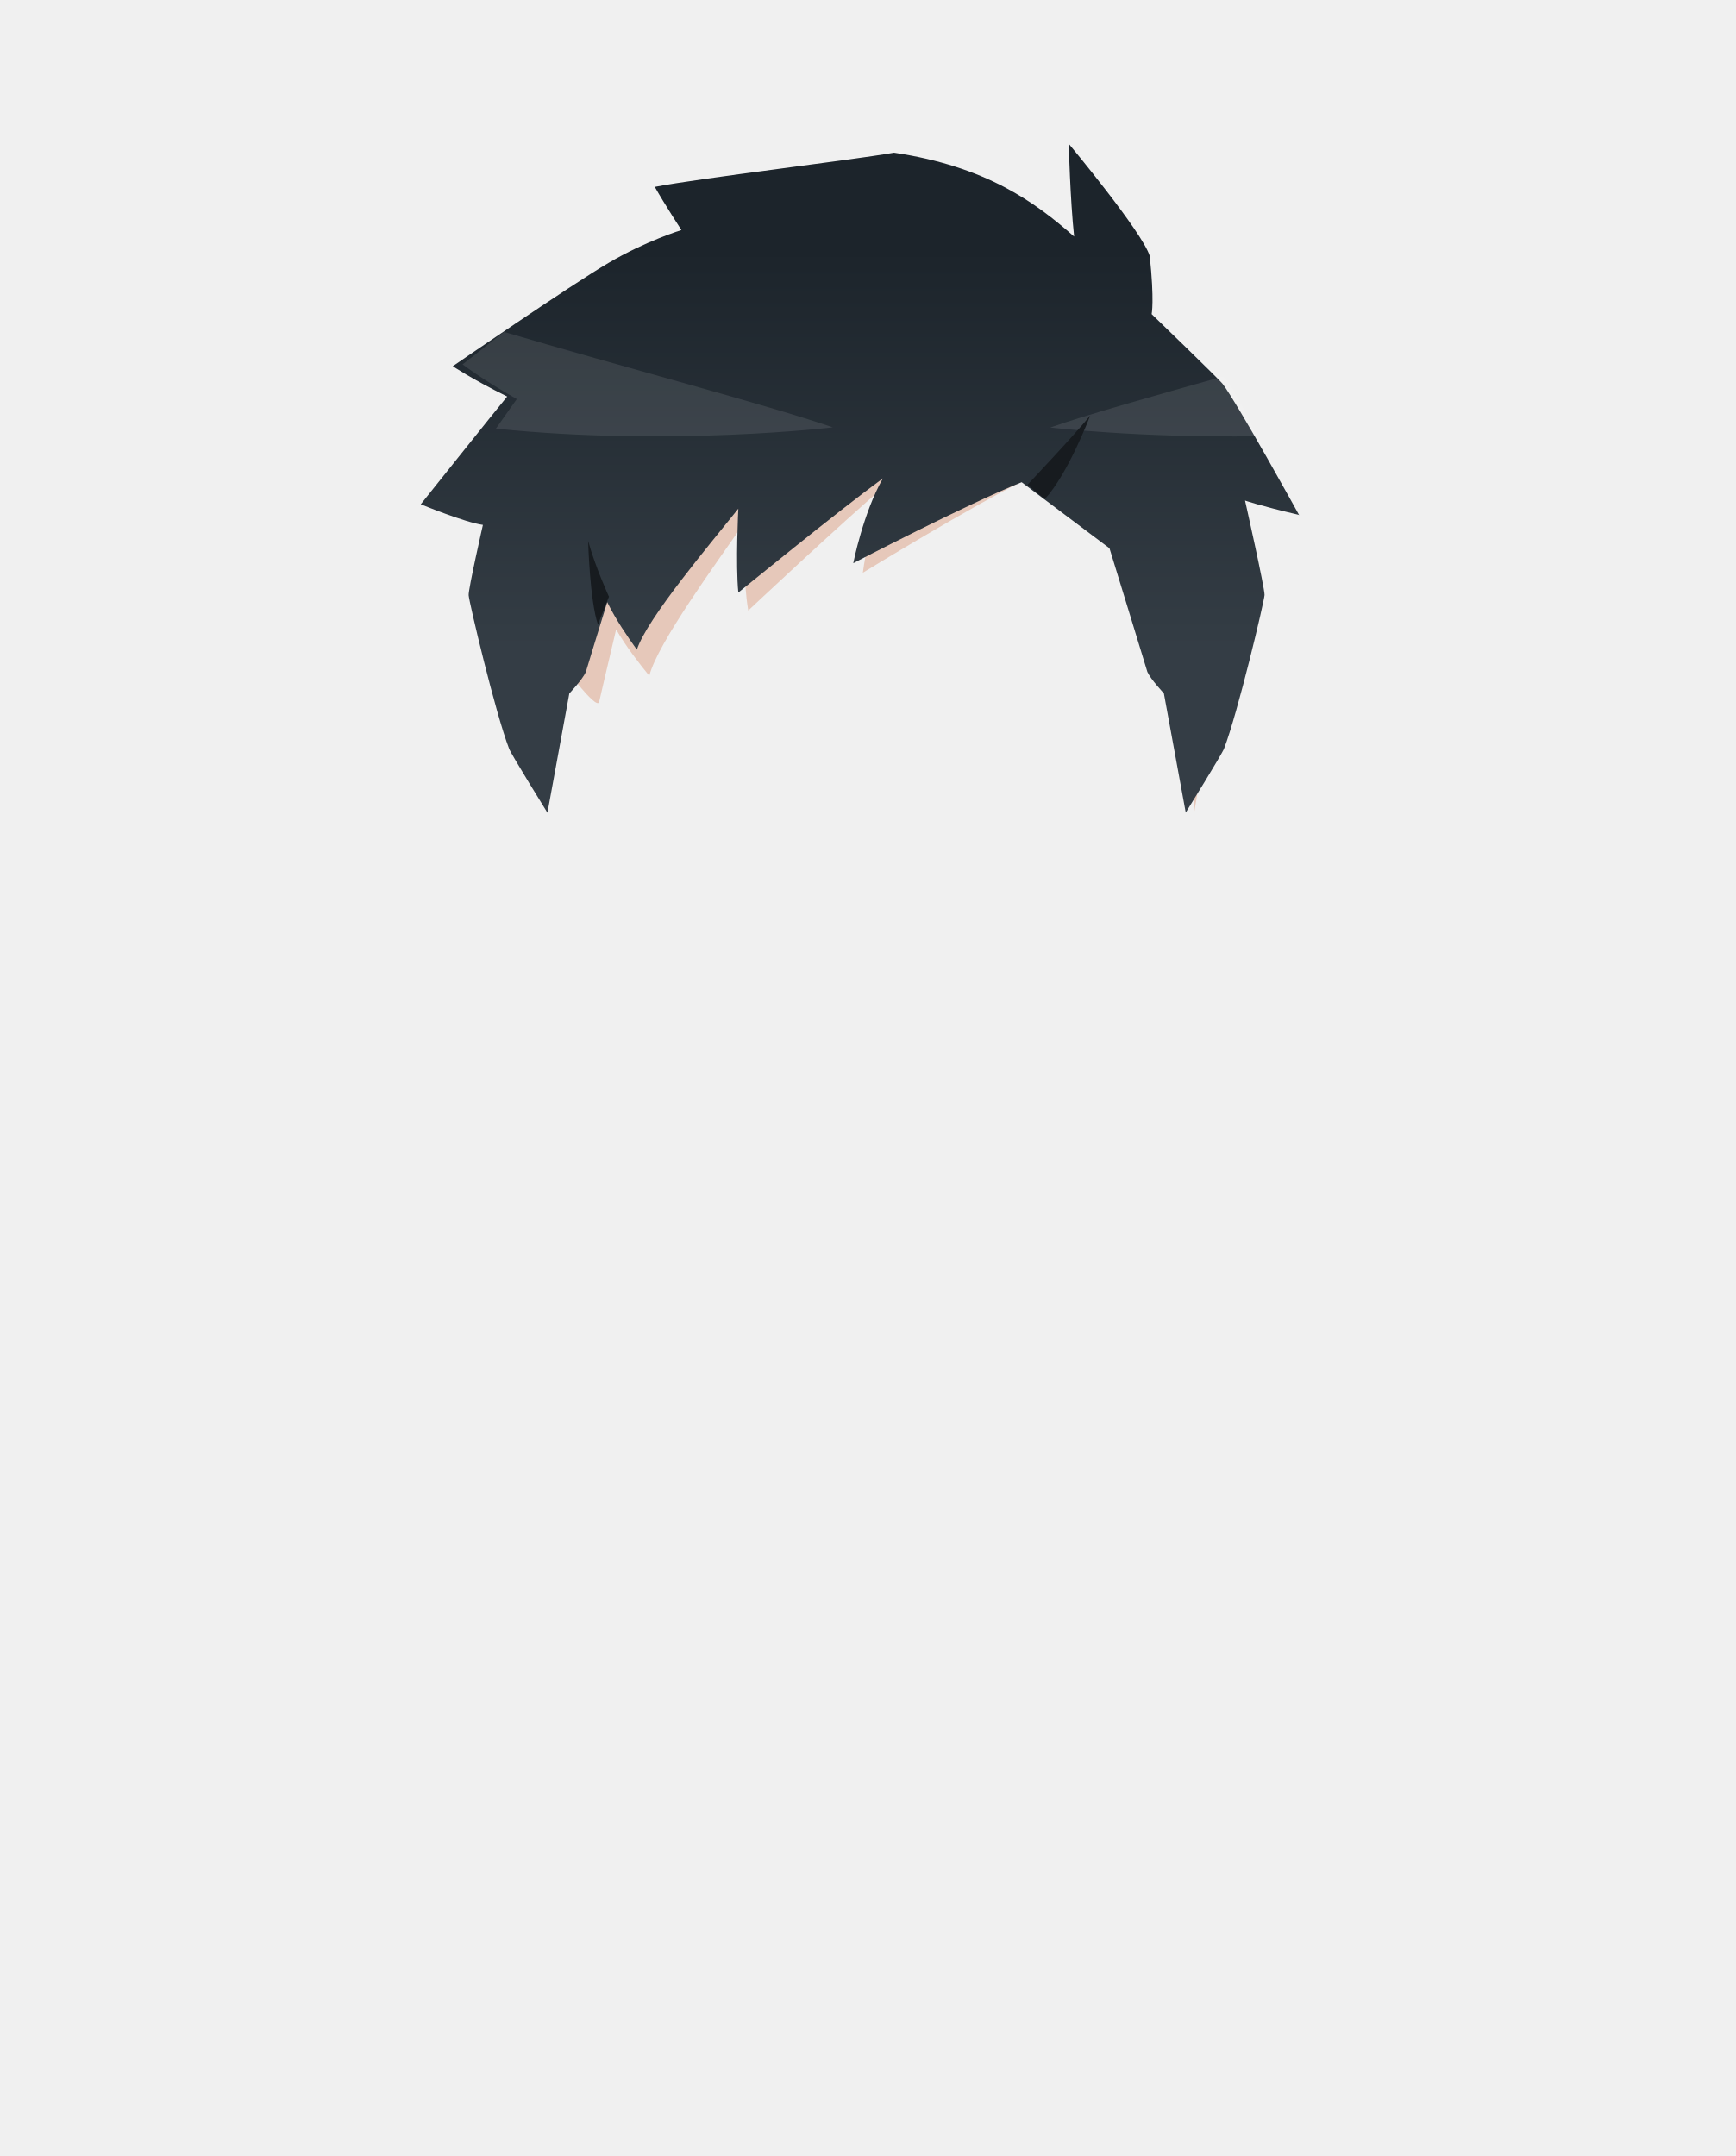
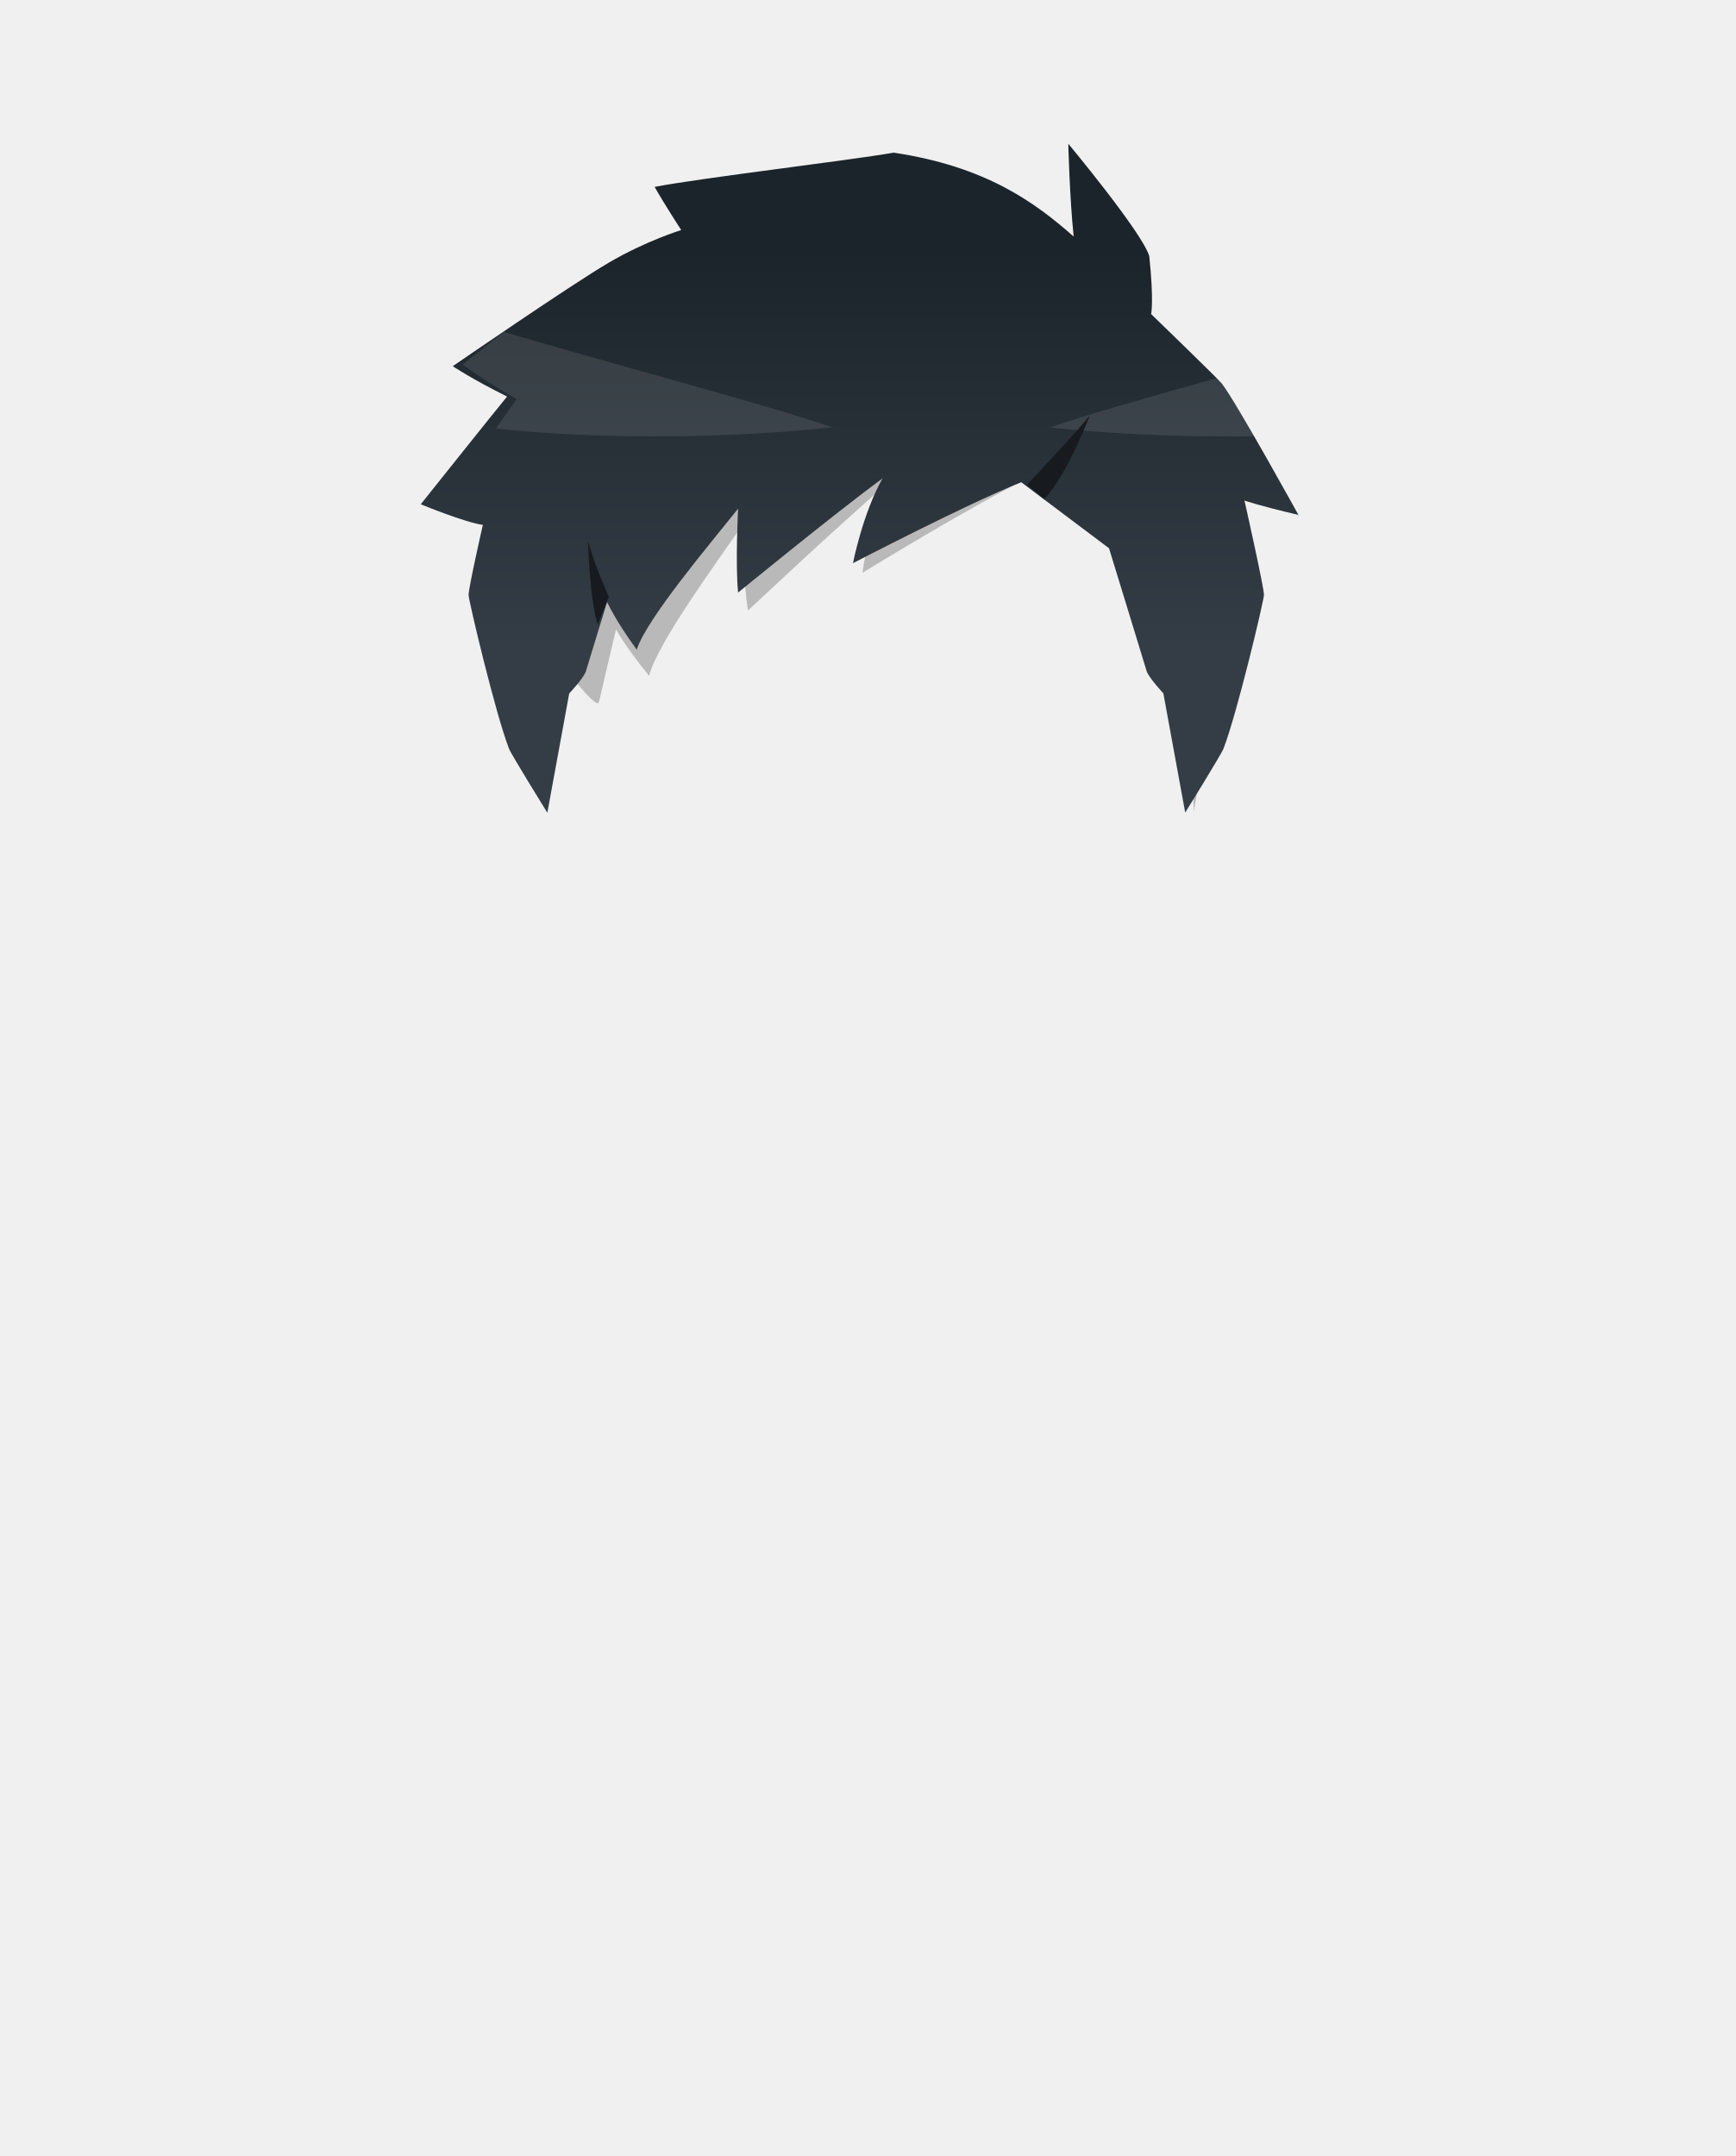
<svg xmlns="http://www.w3.org/2000/svg" width="664" height="825" viewBox="0 0 664 825" fill="none">
-   <path d="M333.058 87C218.644 87 201.032 166.973 201.032 212.826C201.032 244.345 202.941 274.851 209.284 311L215.257 254.302C215.257 254.302 228.127 271.743 229.235 268.699C229.297 268.255 232.684 253.922 235.763 240.857C239.765 247.707 244.261 253.414 248.448 258.615C251.589 246.121 274.496 214.982 284.164 200.903C284.164 200.903 284.411 222.465 286.32 233.627C286.32 233.627 322.467 199.634 339.463 185.238C332.627 199.317 330.164 219.168 330.164 219.168C330.164 219.168 372.346 193.292 393.406 183.082L434.48 202.361C434.48 202.361 450.798 251.512 450.983 252.336C452.276 255.254 455.602 261.088 455.602 261.088L457.018 310.619C463.299 274.597 465.208 244.282 465.208 212.889C465.208 167.1 447.535 87.063 333.182 87.063L333.058 87Z" fill="#E6C8BA" />
-   <path d="M497.169 197.188C497.169 197.188 473.569 154.407 467.805 146.832C466.531 145.156 440.686 120.195 440.686 120.195C440.686 120.195 441.778 115.228 439.958 97.967C437.168 88.839 408.957 55 408.957 55C408.957 55 409.503 76.297 411.02 90.516C396.156 77.415 377.409 63.693 342.1 58.415C324.628 61.457 268.206 68.101 250.552 71.516C254.435 78.346 260.744 88.032 260.744 88.032C260.744 88.032 247.154 92.192 232.897 100.575C218.58 108.957 173.26 140.126 173.26 140.126C173.26 140.126 180.298 144.907 194.07 151.737C190.733 155.711 161.005 192.966 161.005 192.966C161.005 192.966 178.114 199.982 184.787 200.851C184.787 200.851 179.206 225.315 179.327 227.736C179.448 230.22 189.58 273 194.798 286.474C195.344 288.213 209.479 311 209.479 311L217.852 265.363C217.852 265.363 222.887 260.024 224.161 257.167C224.282 256.733 228.469 242.949 232.351 230.406C235.809 237.36 239.874 243.259 243.696 248.599C247.579 236.615 272.089 207.743 282.524 194.642C282.524 194.642 281.432 215.753 282.524 226.743C282.524 226.743 320.199 195.946 337.854 183.031C330.27 196.318 326.509 215.504 326.509 215.504C326.509 215.504 369.583 193.09 390.938 184.521L424.549 209.792C424.549 209.792 438.866 256.36 439.048 257.105C440.322 259.961 445.358 265.301 445.358 265.301L453.73 310.938C453.73 310.938 467.866 288.151 468.412 286.412C473.629 272.876 483.761 230.158 483.882 227.674C484.004 225.191 476.42 191.537 476.42 191.537C476.42 191.537 481.82 193.462 497.229 197.064L497.169 197.188Z" fill="url(#paint0_linear_16_330)" />
-   <path opacity="0.1" d="M481.219 166.916C436.172 167.627 401.888 163.578 401.888 163.578C416.4 158.535 441.251 151.575 468.037 144.046C469.367 145.609 470.335 146.745 470.516 147.029C472.512 150.012 476.623 157.967 481.158 166.916H481.219ZM318.808 163.578C293.412 154.842 236.756 139.998 192.858 127C183.788 134.103 177.016 139.429 177.016 139.429C177.016 139.429 184.03 144.898 197.756 152.711C196.788 153.99 193.705 158.464 189.774 164.004C256.77 170.965 318.808 163.507 318.808 163.507V163.578Z" fill="white" />
-   <path d="M393.16 185.497C393.16 185.497 411.157 166.473 417.176 159C417.176 159 408.749 181.352 399.781 191L393.16 185.497Z" fill="#171B1F" />
-   <path d="M232.984 228.24C232.984 228.24 227.902 217.258 225.048 207C225.048 207 225.674 229.913 228.807 239L233.053 228.24H232.984Z" fill="#171B1F" />
+   <path d="M332.938 87C218.6 87 201 166.973 201 212.826C201 244.345 202.908 274.851 209.246 311L215.215 254.302C215.215 254.302 228.077 271.743 229.185 268.699C229.246 268.255 232.631 253.922 235.708 240.857C239.708 247.707 244.2 253.414 248.385 258.615C251.523 246.121 274.415 214.982 284.077 200.903C284.077 200.903 284.323 222.465 286.231 233.627C286.231 233.627 322.354 199.634 339.338 185.238C332.508 199.317 330.046 219.168 330.046 219.168C330.046 219.168 372.2 193.292 393.246 183.082L434.292 202.361C434.292 202.361 450.6 251.512 450.785 252.336C452.077 255.254 455.4 261.088 455.4 261.088L456.815 310.619C463.092 274.597 465 244.282 465 212.889C465 167.1 447.339 87.063 333.062 87.063L332.938 87Z" fill="black" fill-opacity="0.23" />
+   <path d="M496.939 197.188C496.939 197.188 473.355 154.407 467.595 146.832C466.322 145.156 440.495 120.195 440.495 120.195C440.495 120.195 441.586 115.228 439.767 97.967C436.978 88.839 408.786 55 408.786 55C408.786 55 409.332 76.297 410.848 90.516C395.994 77.415 377.26 63.693 341.974 58.415C324.514 61.457 268.13 68.101 250.487 71.516C254.367 78.346 260.672 88.032 260.672 88.032C260.672 88.032 247.092 92.192 232.844 100.575C218.536 108.957 173.247 140.126 173.247 140.126C173.247 140.126 180.28 144.907 194.042 151.737C190.708 155.711 161 192.966 161 192.966C161 192.966 178.097 199.982 184.766 200.851C184.766 200.851 179.188 225.315 179.31 227.736C179.431 230.22 189.556 273 194.77 286.474C195.315 288.213 209.442 311 209.442 311L217.808 265.363C217.808 265.363 222.84 260.024 224.114 257.167C224.235 256.733 228.418 242.949 232.298 230.406C235.754 237.36 239.816 243.259 243.636 248.599C247.516 236.615 272.01 207.743 282.438 194.642C282.438 194.642 281.346 215.753 282.438 226.743C282.438 226.743 320.088 195.946 337.73 183.031C330.152 196.318 326.393 215.504 326.393 215.504C326.393 215.504 369.439 193.09 390.78 184.521L424.368 209.792C424.368 209.792 438.676 256.36 438.858 257.105C440.131 259.961 445.163 265.301 445.163 265.301L453.53 310.938C453.53 310.938 467.656 288.151 468.202 286.412C473.416 272.876 483.541 230.158 483.662 227.674C483.783 225.191 476.205 191.537 476.205 191.537C476.205 191.537 481.601 193.462 497 197.064L496.939 197.188Z" fill="url(#paint0_linear_16_330)" />
+   <path opacity="0.1" d="M481 166.916C435.983 167.627 401.722 163.578 401.722 163.578C416.224 158.535 441.059 151.575 467.827 144.046C469.157 145.609 470.124 146.745 470.305 147.029C472.299 150.012 476.408 157.967 480.94 166.916H481ZM318.697 163.578C293.319 154.842 236.7 139.998 192.831 127C183.768 134.103 177 139.429 177 139.429C177 139.429 184.009 144.898 197.726 152.711C196.759 153.99 193.677 158.464 189.75 164.004C256.701 170.965 318.697 163.507 318.697 163.507V163.578Z" fill="white" />
+   <path d="M393 185.497C393 185.497 410.985 166.473 417 159C417 159 408.579 181.352 399.616 191L393 185.497Z" fill="#171B1F" />
+   <path d="M232.93 228.24C232.93 228.24 227.852 217.258 225 207C225 207 225.626 229.913 228.756 239L233 228.24H232.93Z" fill="#171B1F" />
  <defs>
-     <linearGradient id="paint0_linear_16_330" x1="329.057" y1="95.235" x2="329.057" y2="248.164" gradientUnits="userSpaceOnUse">
+     <linearGradient id="paint0_linear_16_330" x1="328.939" y1="95.235" x2="328.939" y2="248.164" gradientUnits="userSpaceOnUse">
      <stop stop-color="#1C242B" />
      <stop offset="1" stop-color="#343D45" />
    </linearGradient>
  </defs>
</svg>
